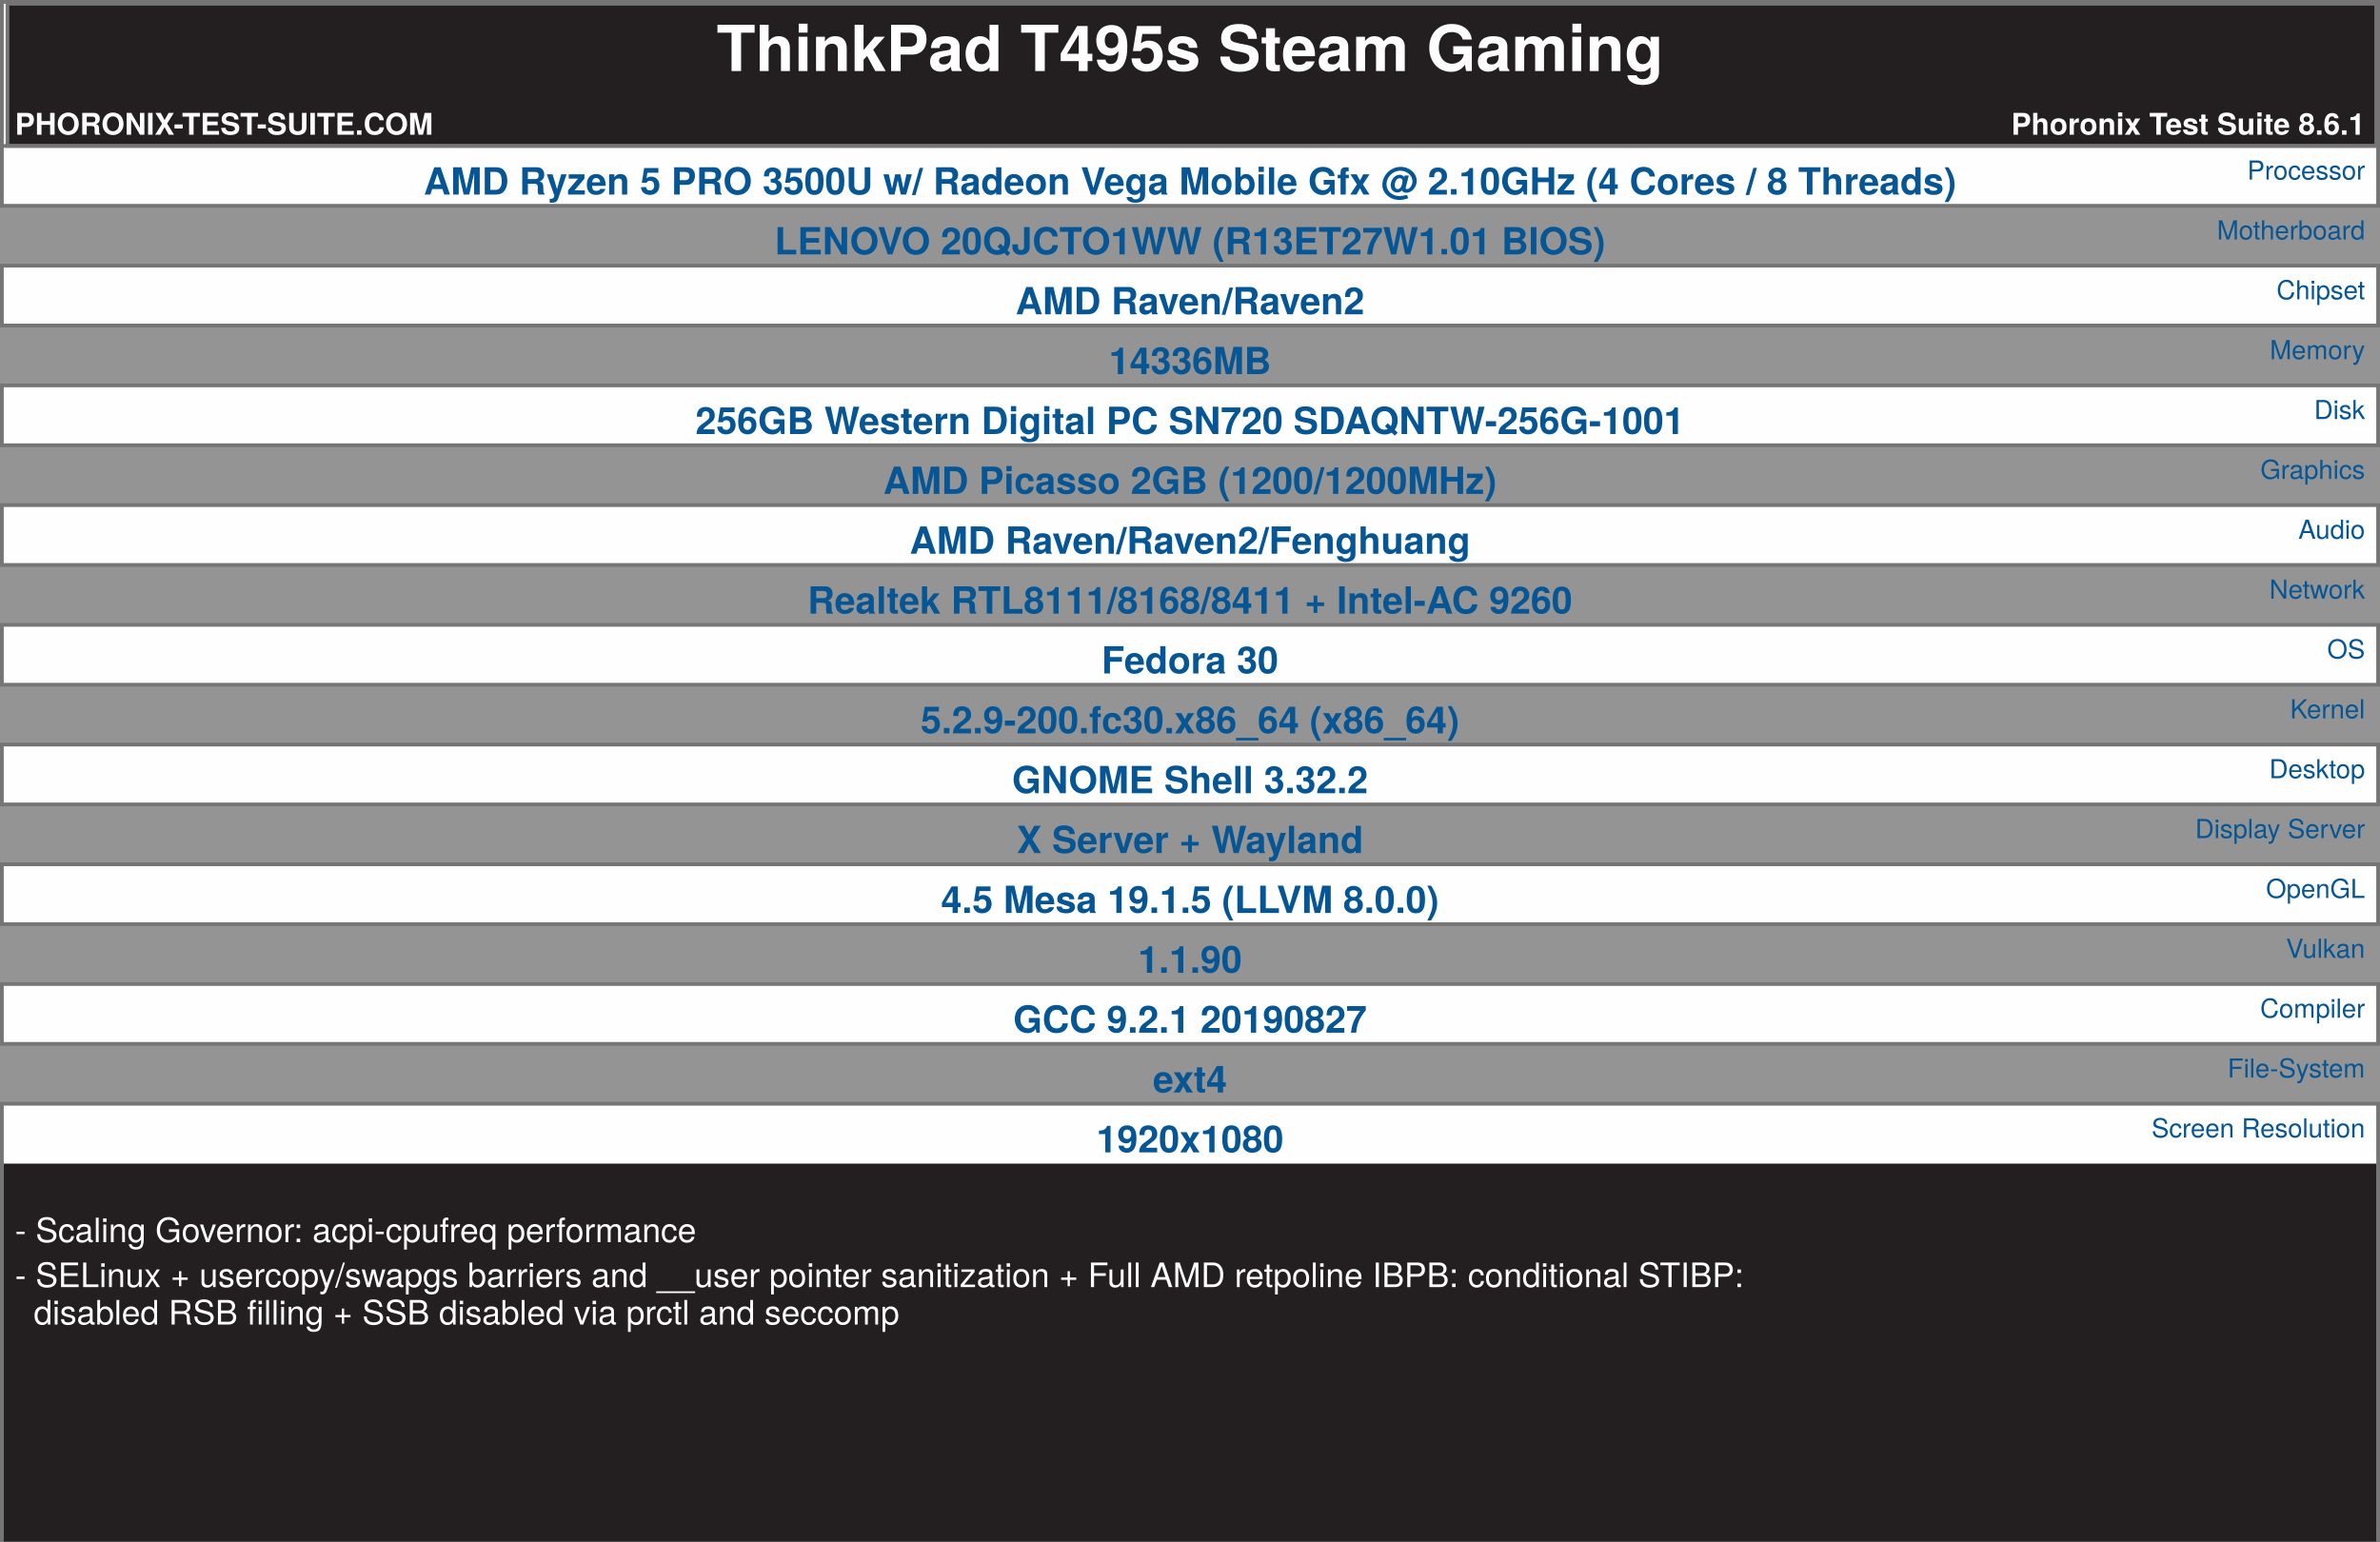
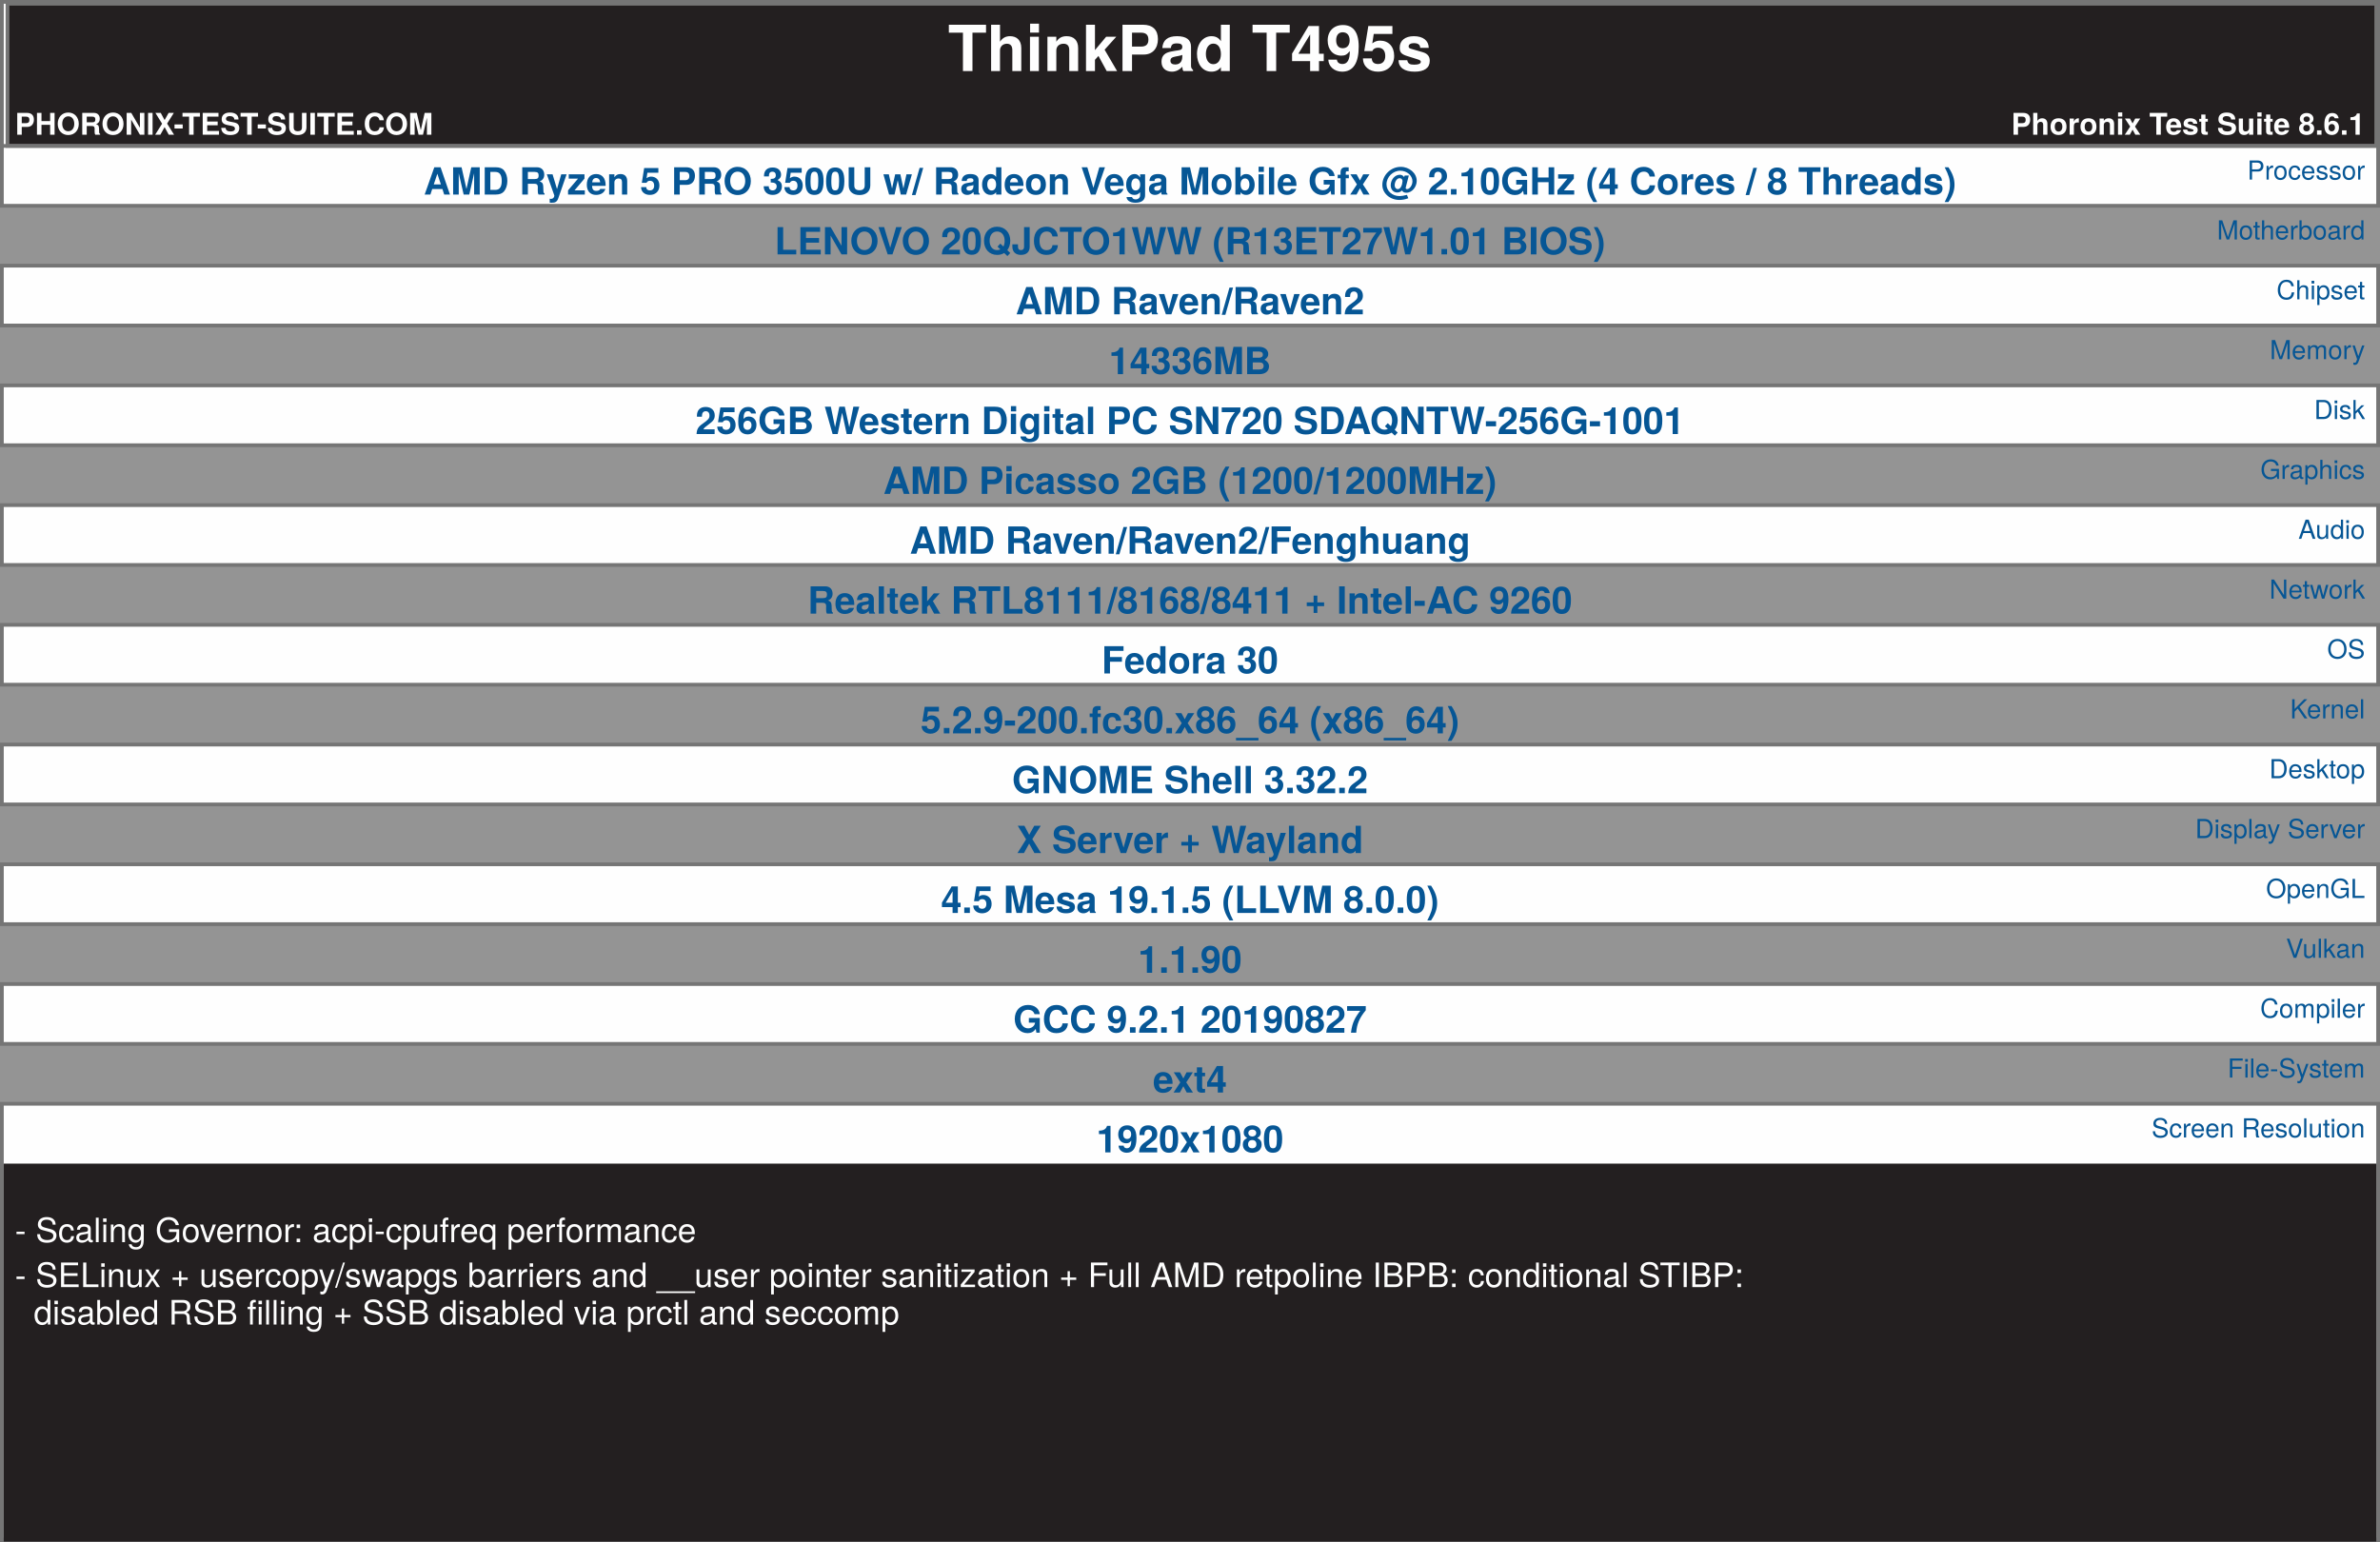
<svg xmlns="http://www.w3.org/2000/svg" xmlns:xlink="http://www.w3.org/1999/xlink" version="1.1" font-family="sans-serif, droid-sans, helvetica, verdana, tahoma" viewbox="0 0 636 412" width="636" height="412" preserveAspectRatio="xMinYMin meet">
  <rect x="0" y="0" width="636" height="412" fill="#FEFEFE" stroke="#757575" stroke-width="2" />
  <rect x="2" y="1" width="633" height="38" fill="#231f20" stroke="#757575" stroke-width="1" />
-   <text x="318" y="19" font-size="17" fill="#FEFEFE" text-anchor="middle" font-weight="bold">ThinkPad T495s Steam Gaming</text>
+   <text x="318" y="19" font-size="17" fill="#FEFEFE" text-anchor="middle" font-weight="bold">ThinkPad T495s</text>
  <a xlink:href="https://www.phoronix-test-suite.com/" xlink:show="new">
    <text x="4" y="36" font-size="8" fill="#FEFEFE" text-anchor="start" xlink:show="new" font-weight="bold">PHORONIX-TEST-SUITE.COM</text>
  </a>
  <a xlink:href="https://www.phoronix-test-suite.com/" xlink:show="new">
    <text x="632" y="36" font-size="8" fill="#FEFEFE" text-anchor="end" xlink:show="new" font-weight="bold">Phoronix Test Suite 8.6.1</text>
  </a>
  <g fill="#949494">
    <rect x="0" y="55" width="636" height="16" />
    <rect x="0" y="87" width="636" height="16" />
    <rect x="0" y="119" width="636" height="16" />
    <rect x="0" y="151" width="636" height="16" />
    <rect x="0" y="183" width="636" height="16" />
    <rect x="0" y="215" width="636" height="16" />
    <rect x="0" y="247" width="636" height="16" />
    <rect x="0" y="279" width="636" height="16" />
  </g>
  <g fill="none" stroke-width="1" stroke="#005a00" />
  <g font-size="10" fill="#065695" text-anchor="middle" font-weight="bold">
    <a xlink:href="http://openbenchmarking.org/s/AMD Ryzen 5 PRO 3500U w/ Radeon Vega Mobile Gfx @ 2.10GHz (4 Cores / 8 Threads)" xlink:show="new">
      <text x="318" y="52" xlink:title="Processor: AMD Ryzen 5 PRO 3500U w/ Radeon Vega Mobile Gfx @ 2.10GHz (4 Cores / 8 Threads)">AMD Ryzen 5 PRO 3500U w/ Radeon Vega Mobile Gfx @ 2.10GHz (4 Cores / 8 Threads)</text>
    </a>
    <a xlink:href="http://openbenchmarking.org/s/LENOVO 20QJCTO1WW (R13ET27W1.01 BIOS)" xlink:show="new">
      <text x="318" y="68" xlink:title="Motherboard: LENOVO 20QJCTO1WW (R13ET27W1.01 BIOS)">LENOVO 20QJCTO1WW (R13ET27W1.01 BIOS)</text>
    </a>
    <a xlink:href="http://openbenchmarking.org/s/AMD Raven/Raven2" xlink:show="new">
      <text x="318" y="84" xlink:title="Chipset: AMD Raven/Raven2">AMD Raven/Raven2</text>
    </a>
    <a xlink:href="http://openbenchmarking.org/s/14336MB" xlink:show="new">
      <text x="318" y="100" xlink:title="Memory: 14336MB">14336MB</text>
    </a>
    <a xlink:href="http://openbenchmarking.org/s/256GB Western Digital PC SN720 SDAQNTW-256G-1001" xlink:show="new">
      <text x="318" y="116" xlink:title="Disk: 256GB Western Digital PC SN720 SDAQNTW-256G-1001">256GB Western Digital PC SN720 SDAQNTW-256G-1001</text>
    </a>
    <a xlink:href="http://openbenchmarking.org/s/AMD Picasso 2GB (1200/1200MHz)" xlink:show="new">
      <text x="318" y="132" xlink:title="Graphics: AMD Picasso 2GB (1200/1200MHz)">AMD Picasso 2GB (1200/1200MHz)</text>
    </a>
    <a xlink:href="http://openbenchmarking.org/s/AMD Raven/Raven2/Fenghuang" xlink:show="new">
      <text x="318" y="148" xlink:title="Audio: AMD Raven/Raven2/Fenghuang">AMD Raven/Raven2/Fenghuang</text>
    </a>
    <a xlink:href="http://openbenchmarking.org/s/Realtek RTL8111/8168/8411 + Intel-AC 9260" xlink:show="new">
      <text x="318" y="164" xlink:title="Network: Realtek RTL8111/8168/8411 + Intel-AC 9260">Realtek RTL8111/8168/8411 + Intel-AC 9260</text>
    </a>
    <a xlink:href="http://openbenchmarking.org/s/Fedora 30" xlink:show="new">
      <text x="318" y="180" xlink:title="OS: Fedora 30">Fedora 30</text>
    </a>
    <a xlink:href="http://openbenchmarking.org/s/5.2.9-200.fc30.x86_64 (x86_64)" xlink:show="new">
      <text x="318" y="196" xlink:title="Kernel: 5.2.9-200.fc30.x86_64 (x86_64)">5.2.9-200.fc30.x86_64 (x86_64)</text>
    </a>
    <a xlink:href="http://openbenchmarking.org/s/GNOME Shell 3.32.2" xlink:show="new">
      <text x="318" y="212" xlink:title="Desktop: GNOME Shell 3.32.2">GNOME Shell 3.32.2</text>
    </a>
    <a xlink:href="http://openbenchmarking.org/s/X Server + Wayland" xlink:show="new">
      <text x="318" y="228" xlink:title="Display Server: X Server + Wayland">X Server + Wayland</text>
    </a>
    <a xlink:href="http://openbenchmarking.org/s/4.5 Mesa 19.1.5 (LLVM 8.0.0)" xlink:show="new">
      <text x="318" y="244" xlink:title="OpenGL: 4.5 Mesa 19.1.5 (LLVM 8.0.0)">4.5 Mesa 19.1.5 (LLVM 8.0.0)</text>
    </a>
    <a xlink:href="http://openbenchmarking.org/s/1.1.90" xlink:show="new">
      <text x="318" y="260" xlink:title="Vulkan: 1.1.90">1.1.90</text>
    </a>
    <a xlink:href="http://openbenchmarking.org/s/GCC 9.2.1 20190827" xlink:show="new">
      <text x="318" y="276" xlink:title="Compiler: GCC 9.2.1 20190827">GCC 9.2.1 20190827</text>
    </a>
    <a xlink:href="http://openbenchmarking.org/s/ext4" xlink:show="new">
      <text x="318" y="292" xlink:title="File-System: ext4">ext4</text>
    </a>
    <a xlink:href="http://openbenchmarking.org/s/1920x1080" xlink:show="new">
      <text x="318" y="308" xlink:title="Screen Resolution: 1920x1080">1920x1080</text>
    </a>
  </g>
  <g font-size="7" fill="#065695" text-anchor="end">
    <text x="632" y="48">Processor</text>
    <text x="632" y="64">Motherboard</text>
    <text x="632" y="80">Chipset</text>
    <text x="632" y="96">Memory</text>
    <text x="632" y="112">Disk</text>
    <text x="632" y="128">Graphics</text>
    <text x="632" y="144">Audio</text>
    <text x="632" y="160">Network</text>
    <text x="632" y="176">OS</text>
    <text x="632" y="192">Kernel</text>
    <text x="632" y="208">Desktop</text>
    <text x="632" y="224">Display Server</text>
    <text x="632" y="240">OpenGL</text>
    <text x="632" y="256">Vulkan</text>
    <text x="632" y="272">Compiler</text>
    <text x="632" y="288">File-System</text>
    <text x="632" y="304">Screen Resolution</text>
  </g>
  <g stroke="#757575" stroke-width="1">
    <line x1="0" y1="39" x2="636" y2="39" />
    <line x1="0" y1="55" x2="636" y2="55" />
    <line x1="0" y1="71" x2="636" y2="71" />
    <line x1="0" y1="87" x2="636" y2="87" />
    <line x1="0" y1="103" x2="636" y2="103" />
    <line x1="0" y1="119" x2="636" y2="119" />
    <line x1="0" y1="135" x2="636" y2="135" />
    <line x1="0" y1="151" x2="636" y2="151" />
    <line x1="0" y1="167" x2="636" y2="167" />
    <line x1="0" y1="183" x2="636" y2="183" />
    <line x1="0" y1="199" x2="636" y2="199" />
    <line x1="0" y1="215" x2="636" y2="215" />
    <line x1="0" y1="231" x2="636" y2="231" />
    <line x1="0" y1="247" x2="636" y2="247" />
    <line x1="0" y1="263" x2="636" y2="263" />
    <line x1="0" y1="279" x2="636" y2="279" />
    <line x1="0" y1="295" x2="636" y2="295" />
  </g>
  <rect x="1" y="311" width="634" height="101" fill="#231f20" />
  <text x="4" y="332" font-size="9" fill="#FEFEFE" text-anchor="start" width="632">- Scaling Governor: acpi-cpufreq performance</text>
  <text x="4" y="344" font-size="9" fill="#FEFEFE" text-anchor="start" xlink:title="">
    <tspan x="4" y="344" dx="0" dy="0">- SELinux + usercopy/swapgs barriers and __user pointer sanitization + Full AMD retpoline IBPB: conditional STIBP:</tspan>
    <tspan x="4" y="344" dx="5" dy="10"> disabled RSB filling + SSB disabled via prctl and seccomp </tspan>
  </text>
</svg>
